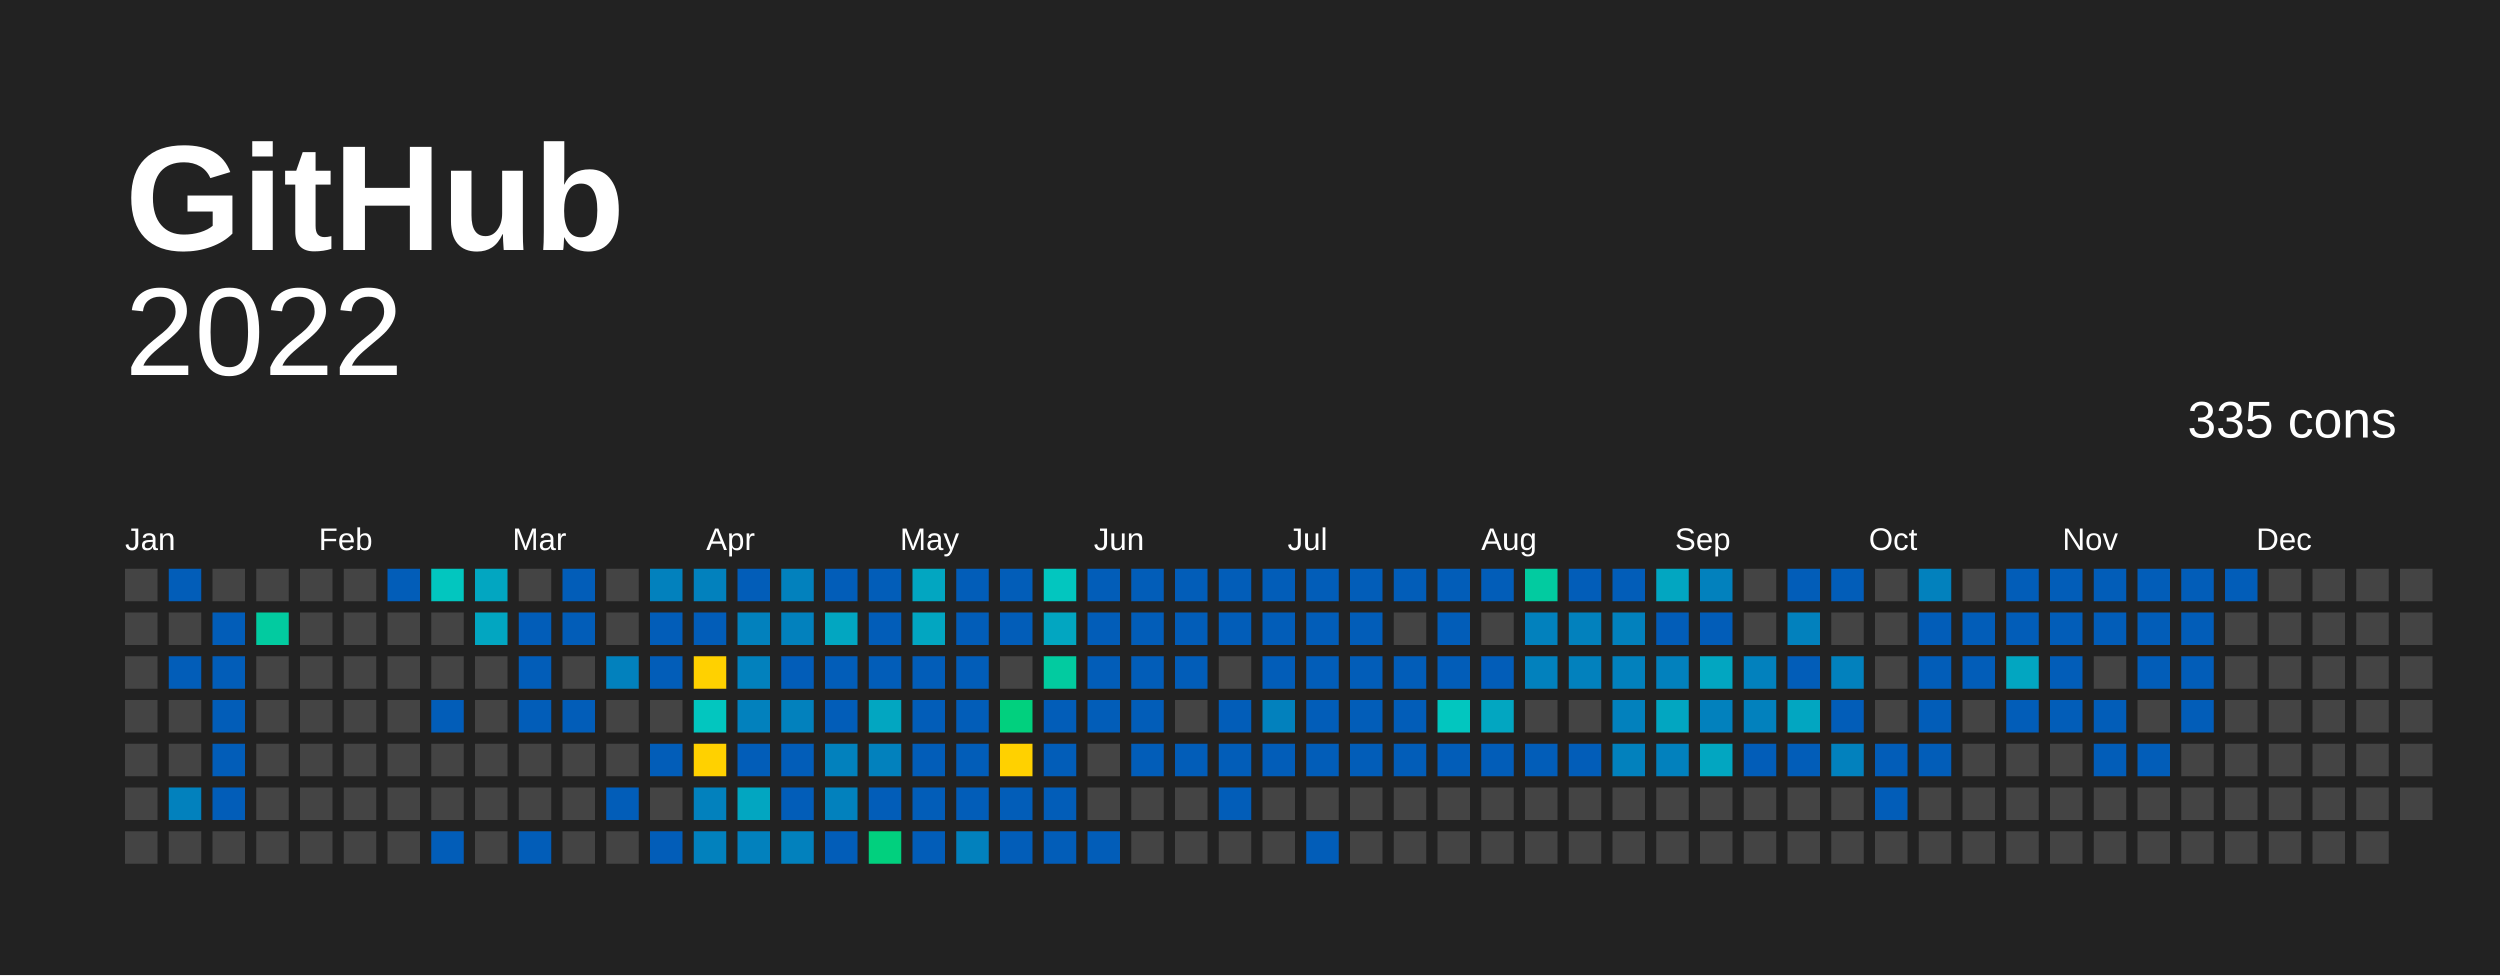
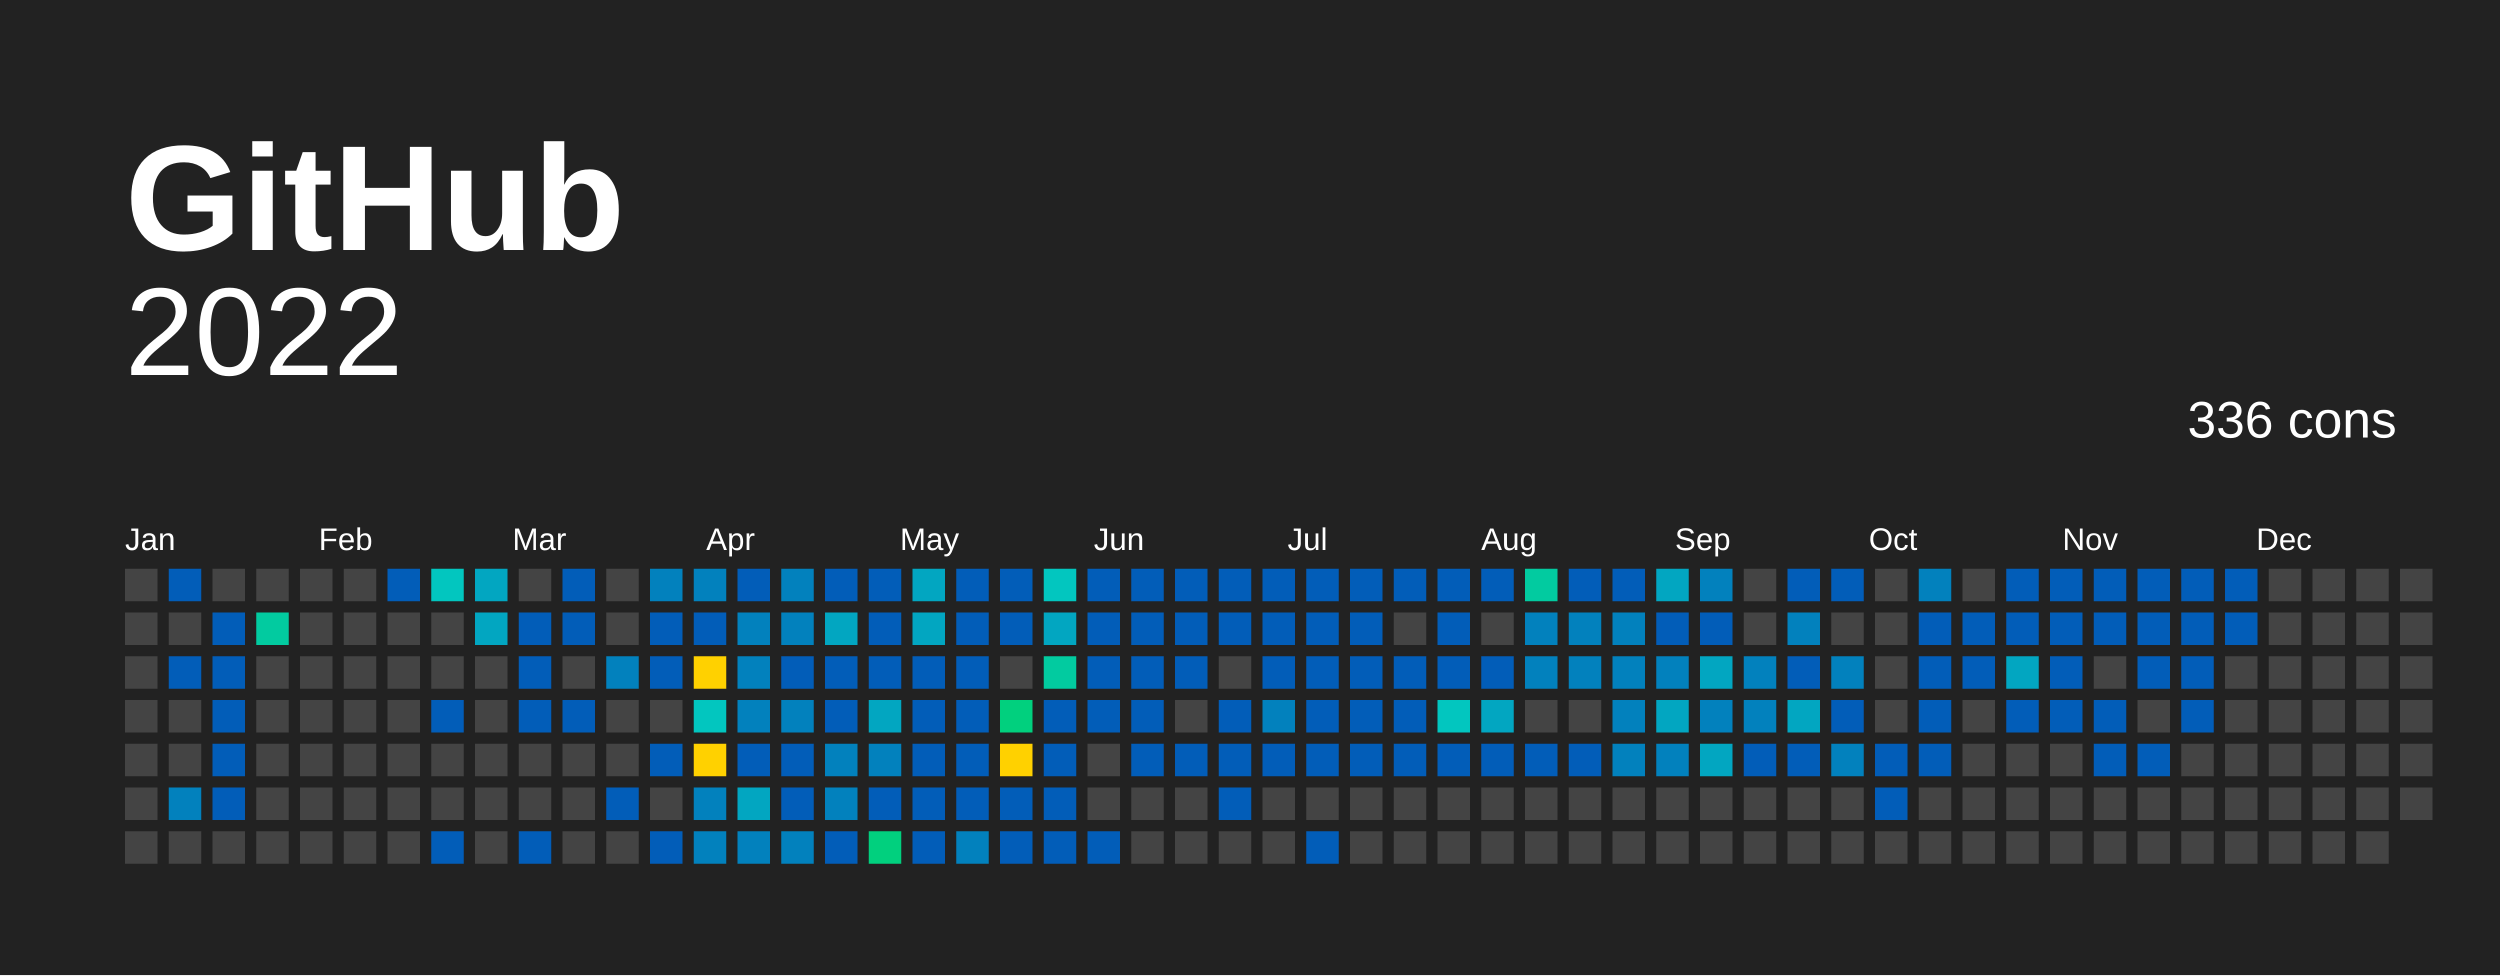
<svg xmlns="http://www.w3.org/2000/svg" baseProfile="full" height="78mm" version="1.1" viewBox="0,0,200,78" width="200mm">
  <defs />
  <rect fill="#222222" height="78" width="200" x="0" y="0" />
  <text fill="#FFFFFF" style="font-size:12px; font-family:Arial; font-weight:bold;" x="10" y="20">  GitHub</text>
  <text alignment-baseline="hanging" fill="#FFFFFF" style="font-size:10.0px; font-family:Arial;" x="10" y="30">2022</text>
-   <text alignment-baseline="hanging" fill="#FFFFFF" style="font-size:4.125px; font-family:Arial;" x="175" y="35">335 cons</text>
+   <text alignment-baseline="hanging" fill="#FFFFFF" style="font-size:4.125px; font-family:Arial;" x="175" y="35">336 cons</text>
  <text fill="#FFFFFF" style="font-size:2.5px; font-family:Arial" x="10.0" y="44">Jan</text>
  <text fill="#FFFFFF" style="font-size:2.5px; font-family:Arial" x="25.5" y="44">Feb</text>
  <text fill="#FFFFFF" style="font-size:2.5px; font-family:Arial" x="41.0" y="44">Mar</text>
  <text fill="#FFFFFF" style="font-size:2.5px; font-family:Arial" x="56.5" y="44">Apr</text>
  <text fill="#FFFFFF" style="font-size:2.5px; font-family:Arial" x="72.0" y="44">May</text>
  <text fill="#FFFFFF" style="font-size:2.5px; font-family:Arial" x="87.5" y="44">Jun</text>
  <text fill="#FFFFFF" style="font-size:2.5px; font-family:Arial" x="103.0" y="44">Jul</text>
  <text fill="#FFFFFF" style="font-size:2.5px; font-family:Arial" x="118.5" y="44">Aug</text>
  <text fill="#FFFFFF" style="font-size:2.5px; font-family:Arial" x="134.0" y="44">Sep</text>
  <text fill="#FFFFFF" style="font-size:2.5px; font-family:Arial" x="149.5" y="44">Oct</text>
  <text fill="#FFFFFF" style="font-size:2.5px; font-family:Arial" x="165.0" y="44">Nov</text>
  <text fill="#FFFFFF" style="font-size:2.5px; font-family:Arial" x="180.5" y="44">Dec</text>
  <rect fill="#444444" height="2.6" width="2.6" x="10.0" y="45.5" />
  <rect fill="#444444" height="2.6" width="2.6" x="10.0" y="49.0" />
  <rect fill="#444444" height="2.6" width="2.6" x="10.0" y="52.5" />
  <rect fill="#444444" height="2.6" width="2.6" x="10.0" y="56.0" />
  <rect fill="#444444" height="2.6" width="2.6" x="10.0" y="59.5" />
  <rect fill="#444444" height="2.6" width="2.6" x="10.0" y="63.0" />
  <rect fill="#444444" height="2.6" width="2.6" x="10.0" y="66.5" />
  <rect fill="#025db8" height="2.6" width="2.6" x="13.5" y="45.5" />
  <rect fill="#444444" height="2.6" width="2.6" x="13.5" y="49.0" />
  <rect fill="#025db8" height="2.6" width="2.6" x="13.5" y="52.5" />
  <rect fill="#444444" height="2.6" width="2.6" x="13.5" y="56.0" />
  <rect fill="#444444" height="2.6" width="2.6" x="13.5" y="59.5" />
  <rect fill="#0281bd" height="2.6" width="2.6" x="13.5" y="63.0" />
  <rect fill="#444444" height="2.6" width="2.6" x="13.5" y="66.5" />
  <rect fill="#444444" height="2.6" width="2.6" x="17.0" y="45.5" />
  <rect fill="#025db8" height="2.6" width="2.6" x="17.0" y="49.0" />
  <rect fill="#025db8" height="2.6" width="2.6" x="17.0" y="52.5" />
  <rect fill="#025db8" height="2.6" width="2.6" x="17.0" y="56.0" />
  <rect fill="#025db8" height="2.6" width="2.6" x="17.0" y="59.5" />
  <rect fill="#025db8" height="2.6" width="2.6" x="17.0" y="63.0" />
  <rect fill="#444444" height="2.6" width="2.6" x="17.0" y="66.5" />
  <rect fill="#444444" height="2.6" width="2.6" x="20.5" y="45.5" />
  <rect fill="#02cba0" height="2.6" width="2.6" x="20.5" y="49.0" />
  <rect fill="#444444" height="2.6" width="2.6" x="20.5" y="52.5" />
  <rect fill="#444444" height="2.6" width="2.6" x="20.5" y="56.0" />
  <rect fill="#444444" height="2.6" width="2.6" x="20.5" y="59.5" />
  <rect fill="#444444" height="2.6" width="2.6" x="20.5" y="63.0" />
  <rect fill="#444444" height="2.6" width="2.6" x="20.5" y="66.5" />
  <rect fill="#444444" height="2.6" width="2.6" x="24.0" y="45.5" />
  <rect fill="#444444" height="2.6" width="2.6" x="24.0" y="49.0" />
  <rect fill="#444444" height="2.6" width="2.6" x="24.0" y="52.5" />
  <rect fill="#444444" height="2.6" width="2.6" x="24.0" y="56.0" />
  <rect fill="#444444" height="2.6" width="2.6" x="24.0" y="59.5" />
  <rect fill="#444444" height="2.6" width="2.6" x="24.0" y="63.0" />
  <rect fill="#444444" height="2.6" width="2.6" x="24.0" y="66.5" />
  <rect fill="#444444" height="2.6" width="2.6" x="27.5" y="45.5" />
  <rect fill="#444444" height="2.6" width="2.6" x="27.5" y="49.0" />
  <rect fill="#444444" height="2.6" width="2.6" x="27.5" y="52.5" />
  <rect fill="#444444" height="2.6" width="2.6" x="27.5" y="56.0" />
  <rect fill="#444444" height="2.6" width="2.6" x="27.5" y="59.5" />
  <rect fill="#444444" height="2.6" width="2.6" x="27.5" y="63.0" />
  <rect fill="#444444" height="2.6" width="2.6" x="27.5" y="66.5" />
  <rect fill="#025db8" height="2.6" width="2.6" x="31.0" y="45.5" />
  <rect fill="#444444" height="2.6" width="2.6" x="31.0" y="49.0" />
  <rect fill="#444444" height="2.6" width="2.6" x="31.0" y="52.5" />
  <rect fill="#444444" height="2.6" width="2.6" x="31.0" y="56.0" />
  <rect fill="#444444" height="2.6" width="2.6" x="31.0" y="59.5" />
  <rect fill="#444444" height="2.6" width="2.6" x="31.0" y="63.0" />
  <rect fill="#444444" height="2.6" width="2.6" x="31.0" y="66.5" />
  <rect fill="#02c6bf" height="2.6" width="2.6" x="34.5" y="45.5" />
  <rect fill="#444444" height="2.6" width="2.6" x="34.5" y="49.0" />
  <rect fill="#444444" height="2.6" width="2.6" x="34.5" y="52.5" />
  <rect fill="#025db8" height="2.6" width="2.6" x="34.5" y="56.0" />
  <rect fill="#444444" height="2.6" width="2.6" x="34.5" y="59.5" />
  <rect fill="#444444" height="2.6" width="2.6" x="34.5" y="63.0" />
  <rect fill="#025db8" height="2.6" width="2.6" x="34.5" y="66.5" />
  <rect fill="#02a6c1" height="2.6" width="2.6" x="38.0" y="45.5" />
  <rect fill="#02a6c1" height="2.6" width="2.6" x="38.0" y="49.0" />
  <rect fill="#444444" height="2.6" width="2.6" x="38.0" y="52.5" />
  <rect fill="#444444" height="2.6" width="2.6" x="38.0" y="56.0" />
  <rect fill="#444444" height="2.6" width="2.6" x="38.0" y="59.5" />
  <rect fill="#444444" height="2.6" width="2.6" x="38.0" y="63.0" />
  <rect fill="#444444" height="2.6" width="2.6" x="38.0" y="66.5" />
  <rect fill="#444444" height="2.6" width="2.6" x="41.5" y="45.5" />
  <rect fill="#025db8" height="2.6" width="2.6" x="41.5" y="49.0" />
  <rect fill="#025db8" height="2.6" width="2.6" x="41.5" y="52.5" />
  <rect fill="#025db8" height="2.6" width="2.6" x="41.5" y="56.0" />
  <rect fill="#444444" height="2.6" width="2.6" x="41.5" y="59.5" />
  <rect fill="#444444" height="2.6" width="2.6" x="41.5" y="63.0" />
  <rect fill="#025db8" height="2.6" width="2.6" x="41.5" y="66.5" />
  <rect fill="#025db8" height="2.6" width="2.6" x="45.0" y="45.5" />
  <rect fill="#025db8" height="2.6" width="2.6" x="45.0" y="49.0" />
  <rect fill="#444444" height="2.6" width="2.6" x="45.0" y="52.5" />
  <rect fill="#025db8" height="2.6" width="2.6" x="45.0" y="56.0" />
  <rect fill="#444444" height="2.6" width="2.6" x="45.0" y="59.5" />
  <rect fill="#444444" height="2.6" width="2.6" x="45.0" y="63.0" />
  <rect fill="#444444" height="2.6" width="2.6" x="45.0" y="66.5" />
  <rect fill="#444444" height="2.6" width="2.6" x="48.5" y="45.5" />
  <rect fill="#444444" height="2.6" width="2.6" x="48.5" y="49.0" />
  <rect fill="#0281bd" height="2.6" width="2.6" x="48.5" y="52.5" />
  <rect fill="#444444" height="2.6" width="2.6" x="48.5" y="56.0" />
  <rect fill="#444444" height="2.6" width="2.6" x="48.5" y="59.5" />
  <rect fill="#025db8" height="2.6" width="2.6" x="48.5" y="63.0" />
  <rect fill="#444444" height="2.6" width="2.6" x="48.5" y="66.5" />
  <rect fill="#0281bd" height="2.6" width="2.6" x="52.0" y="45.5" />
  <rect fill="#025db8" height="2.6" width="2.6" x="52.0" y="49.0" />
  <rect fill="#025db8" height="2.6" width="2.6" x="52.0" y="52.5" />
  <rect fill="#444444" height="2.6" width="2.6" x="52.0" y="56.0" />
  <rect fill="#025db8" height="2.6" width="2.6" x="52.0" y="59.5" />
  <rect fill="#444444" height="2.6" width="2.6" x="52.0" y="63.0" />
  <rect fill="#025db8" height="2.6" width="2.6" x="52.0" y="66.5" />
  <rect fill="#0281bd" height="2.6" width="2.6" x="55.5" y="45.5" />
  <rect fill="#025db8" height="2.6" width="2.6" x="55.5" y="49.0" />
  <rect fill="#ffd100" height="2.6" width="2.6" x="55.5" y="52.5" />
  <rect fill="#02c6bf" height="2.6" width="2.6" x="55.5" y="56.0" />
  <rect fill="#ffd100" height="2.6" width="2.6" x="55.5" y="59.5" />
  <rect fill="#0281bd" height="2.6" width="2.6" x="55.5" y="63.0" />
  <rect fill="#0281bd" height="2.6" width="2.6" x="55.5" y="66.5" />
  <rect fill="#025db8" height="2.6" width="2.6" x="59.0" y="45.5" />
  <rect fill="#0281bd" height="2.6" width="2.6" x="59.0" y="49.0" />
  <rect fill="#0281bd" height="2.6" width="2.6" x="59.0" y="52.5" />
  <rect fill="#0281bd" height="2.6" width="2.6" x="59.0" y="56.0" />
  <rect fill="#025db8" height="2.6" width="2.6" x="59.0" y="59.5" />
  <rect fill="#02a6c1" height="2.6" width="2.6" x="59.0" y="63.0" />
  <rect fill="#0281bd" height="2.6" width="2.6" x="59.0" y="66.5" />
  <rect fill="#0281bd" height="2.6" width="2.6" x="62.5" y="45.5" />
  <rect fill="#0281bd" height="2.6" width="2.6" x="62.5" y="49.0" />
  <rect fill="#025db8" height="2.6" width="2.6" x="62.5" y="52.5" />
  <rect fill="#0281bd" height="2.6" width="2.6" x="62.5" y="56.0" />
  <rect fill="#025db8" height="2.6" width="2.6" x="62.5" y="59.5" />
  <rect fill="#025db8" height="2.6" width="2.6" x="62.5" y="63.0" />
  <rect fill="#0281bd" height="2.6" width="2.6" x="62.5" y="66.5" />
  <rect fill="#025db8" height="2.6" width="2.6" x="66.0" y="45.5" />
  <rect fill="#02a6c1" height="2.6" width="2.6" x="66.0" y="49.0" />
  <rect fill="#025db8" height="2.6" width="2.6" x="66.0" y="52.5" />
  <rect fill="#025db8" height="2.6" width="2.6" x="66.0" y="56.0" />
  <rect fill="#0281bd" height="2.6" width="2.6" x="66.0" y="59.5" />
  <rect fill="#0281bd" height="2.6" width="2.6" x="66.0" y="63.0" />
  <rect fill="#025db8" height="2.6" width="2.6" x="66.0" y="66.5" />
  <rect fill="#025db8" height="2.6" width="2.6" x="69.5" y="45.5" />
  <rect fill="#025db8" height="2.6" width="2.6" x="69.5" y="49.0" />
  <rect fill="#025db8" height="2.6" width="2.6" x="69.5" y="52.5" />
  <rect fill="#02a6c1" height="2.6" width="2.6" x="69.5" y="56.0" />
  <rect fill="#0281bd" height="2.6" width="2.6" x="69.5" y="59.5" />
  <rect fill="#025db8" height="2.6" width="2.6" x="69.5" y="63.0" />
  <rect fill="#01d07e" height="2.6" width="2.6" x="69.5" y="66.5" />
  <rect fill="#02a6c1" height="2.6" width="2.6" x="73.0" y="45.5" />
  <rect fill="#02a6c1" height="2.6" width="2.6" x="73.0" y="49.0" />
  <rect fill="#025db8" height="2.6" width="2.6" x="73.0" y="52.5" />
  <rect fill="#025db8" height="2.6" width="2.6" x="73.0" y="56.0" />
  <rect fill="#025db8" height="2.6" width="2.6" x="73.0" y="59.5" />
  <rect fill="#025db8" height="2.6" width="2.6" x="73.0" y="63.0" />
  <rect fill="#025db8" height="2.6" width="2.6" x="73.0" y="66.5" />
  <rect fill="#025db8" height="2.6" width="2.6" x="76.5" y="45.5" />
  <rect fill="#025db8" height="2.6" width="2.6" x="76.5" y="49.0" />
  <rect fill="#025db8" height="2.6" width="2.6" x="76.5" y="52.5" />
  <rect fill="#025db8" height="2.6" width="2.6" x="76.5" y="56.0" />
  <rect fill="#025db8" height="2.6" width="2.6" x="76.5" y="59.5" />
  <rect fill="#025db8" height="2.6" width="2.6" x="76.5" y="63.0" />
  <rect fill="#0281bd" height="2.6" width="2.6" x="76.5" y="66.5" />
  <rect fill="#025db8" height="2.6" width="2.6" x="80.0" y="45.5" />
  <rect fill="#025db8" height="2.6" width="2.6" x="80.0" y="49.0" />
  <rect fill="#444444" height="2.6" width="2.6" x="80.0" y="52.5" />
  <rect fill="#01d07e" height="2.6" width="2.6" x="80.0" y="56.0" />
  <rect fill="#FFD100" height="2.6" width="2.6" x="80.0" y="59.5" />
  <rect fill="#025db8" height="2.6" width="2.6" x="80.0" y="63.0" />
  <rect fill="#025db8" height="2.6" width="2.6" x="80.0" y="66.5" />
  <rect fill="#02c6bf" height="2.6" width="2.6" x="83.5" y="45.5" />
  <rect fill="#02a6c1" height="2.6" width="2.6" x="83.5" y="49.0" />
  <rect fill="#02cba0" height="2.6" width="2.6" x="83.5" y="52.5" />
  <rect fill="#025db8" height="2.6" width="2.6" x="83.5" y="56.0" />
  <rect fill="#025db8" height="2.6" width="2.6" x="83.5" y="59.5" />
  <rect fill="#025db8" height="2.6" width="2.6" x="83.5" y="63.0" />
  <rect fill="#025db8" height="2.6" width="2.6" x="83.5" y="66.5" />
  <rect fill="#025db8" height="2.6" width="2.6" x="87.0" y="45.5" />
  <rect fill="#025db8" height="2.6" width="2.6" x="87.0" y="49.0" />
  <rect fill="#025db8" height="2.6" width="2.6" x="87.0" y="52.5" />
  <rect fill="#025db8" height="2.6" width="2.6" x="87.0" y="56.0" />
  <rect fill="#444444" height="2.6" width="2.6" x="87.0" y="59.5" />
  <rect fill="#444444" height="2.6" width="2.6" x="87.0" y="63.0" />
  <rect fill="#025db8" height="2.6" width="2.6" x="87.0" y="66.5" />
  <rect fill="#025db8" height="2.6" width="2.6" x="90.5" y="45.5" />
  <rect fill="#025db8" height="2.6" width="2.6" x="90.5" y="49.0" />
  <rect fill="#025db8" height="2.6" width="2.6" x="90.5" y="52.5" />
  <rect fill="#025db8" height="2.6" width="2.6" x="90.5" y="56.0" />
  <rect fill="#025db8" height="2.6" width="2.6" x="90.5" y="59.5" />
  <rect fill="#444444" height="2.6" width="2.6" x="90.5" y="63.0" />
  <rect fill="#444444" height="2.6" width="2.6" x="90.5" y="66.5" />
  <rect fill="#025db8" height="2.6" width="2.6" x="94.0" y="45.5" />
  <rect fill="#025db8" height="2.6" width="2.6" x="94.0" y="49.0" />
  <rect fill="#025db8" height="2.6" width="2.6" x="94.0" y="52.5" />
  <rect fill="#444444" height="2.6" width="2.6" x="94.0" y="56.0" />
  <rect fill="#025db8" height="2.6" width="2.6" x="94.0" y="59.5" />
  <rect fill="#444444" height="2.6" width="2.6" x="94.0" y="63.0" />
  <rect fill="#444444" height="2.6" width="2.6" x="94.0" y="66.5" />
  <rect fill="#025db8" height="2.6" width="2.6" x="97.5" y="45.5" />
  <rect fill="#025db8" height="2.6" width="2.6" x="97.5" y="49.0" />
  <rect fill="#444444" height="2.6" width="2.6" x="97.5" y="52.5" />
  <rect fill="#025db8" height="2.6" width="2.6" x="97.5" y="56.0" />
  <rect fill="#025db8" height="2.6" width="2.6" x="97.5" y="59.5" />
  <rect fill="#025db8" height="2.6" width="2.6" x="97.5" y="63.0" />
  <rect fill="#444444" height="2.6" width="2.6" x="97.5" y="66.5" />
  <rect fill="#025db8" height="2.6" width="2.6" x="101.0" y="45.5" />
  <rect fill="#025db8" height="2.6" width="2.6" x="101.0" y="49.0" />
  <rect fill="#025db8" height="2.6" width="2.6" x="101.0" y="52.5" />
  <rect fill="#0281bd" height="2.6" width="2.6" x="101.0" y="56.0" />
  <rect fill="#025db8" height="2.6" width="2.6" x="101.0" y="59.5" />
  <rect fill="#444444" height="2.6" width="2.6" x="101.0" y="63.0" />
  <rect fill="#444444" height="2.6" width="2.6" x="101.0" y="66.5" />
  <rect fill="#025db8" height="2.6" width="2.6" x="104.5" y="45.5" />
  <rect fill="#025db8" height="2.6" width="2.6" x="104.5" y="49.0" />
  <rect fill="#025db8" height="2.6" width="2.6" x="104.5" y="52.5" />
  <rect fill="#025db8" height="2.6" width="2.6" x="104.5" y="56.0" />
  <rect fill="#025db8" height="2.6" width="2.6" x="104.5" y="59.5" />
  <rect fill="#444444" height="2.6" width="2.6" x="104.5" y="63.0" />
  <rect fill="#025db8" height="2.6" width="2.6" x="104.5" y="66.5" />
  <rect fill="#025db8" height="2.6" width="2.6" x="108.0" y="45.5" />
  <rect fill="#025db8" height="2.6" width="2.6" x="108.0" y="49.0" />
  <rect fill="#025db8" height="2.6" width="2.6" x="108.0" y="52.5" />
  <rect fill="#025db8" height="2.6" width="2.6" x="108.0" y="56.0" />
  <rect fill="#025db8" height="2.6" width="2.6" x="108.0" y="59.5" />
  <rect fill="#444444" height="2.6" width="2.6" x="108.0" y="63.0" />
  <rect fill="#444444" height="2.6" width="2.6" x="108.0" y="66.5" />
  <rect fill="#025db8" height="2.6" width="2.6" x="111.5" y="45.5" />
  <rect fill="#444444" height="2.6" width="2.6" x="111.5" y="49.0" />
  <rect fill="#025db8" height="2.6" width="2.6" x="111.5" y="52.5" />
  <rect fill="#025db8" height="2.6" width="2.6" x="111.5" y="56.0" />
  <rect fill="#025db8" height="2.6" width="2.6" x="111.5" y="59.5" />
  <rect fill="#444444" height="2.6" width="2.6" x="111.5" y="63.0" />
  <rect fill="#444444" height="2.6" width="2.6" x="111.5" y="66.5" />
  <rect fill="#025db8" height="2.6" width="2.6" x="115.0" y="45.5" />
  <rect fill="#025db8" height="2.6" width="2.6" x="115.0" y="49.0" />
  <rect fill="#025db8" height="2.6" width="2.6" x="115.0" y="52.5" />
  <rect fill="#02c6bf" height="2.6" width="2.6" x="115.0" y="56.0" />
  <rect fill="#025db8" height="2.6" width="2.6" x="115.0" y="59.5" />
  <rect fill="#444444" height="2.6" width="2.6" x="115.0" y="63.0" />
  <rect fill="#444444" height="2.6" width="2.6" x="115.0" y="66.5" />
  <rect fill="#025db8" height="2.6" width="2.6" x="118.5" y="45.5" />
  <rect fill="#444444" height="2.6" width="2.6" x="118.5" y="49.0" />
  <rect fill="#025db8" height="2.6" width="2.6" x="118.5" y="52.5" />
  <rect fill="#02a6c1" height="2.6" width="2.6" x="118.5" y="56.0" />
  <rect fill="#025db8" height="2.6" width="2.6" x="118.5" y="59.5" />
  <rect fill="#444444" height="2.6" width="2.6" x="118.5" y="63.0" />
  <rect fill="#444444" height="2.6" width="2.6" x="118.5" y="66.5" />
  <rect fill="#02cba0" height="2.6" width="2.6" x="122.0" y="45.5" />
  <rect fill="#0281bd" height="2.6" width="2.6" x="122.0" y="49.0" />
  <rect fill="#0281bd" height="2.6" width="2.6" x="122.0" y="52.5" />
  <rect fill="#444444" height="2.6" width="2.6" x="122.0" y="56.0" />
  <rect fill="#025db8" height="2.6" width="2.6" x="122.0" y="59.5" />
  <rect fill="#444444" height="2.6" width="2.6" x="122.0" y="63.0" />
  <rect fill="#444444" height="2.6" width="2.6" x="122.0" y="66.5" />
  <rect fill="#025db8" height="2.6" width="2.6" x="125.5" y="45.5" />
  <rect fill="#0281bd" height="2.6" width="2.6" x="125.5" y="49.0" />
  <rect fill="#0281bd" height="2.6" width="2.6" x="125.5" y="52.5" />
  <rect fill="#444444" height="2.6" width="2.6" x="125.5" y="56.0" />
  <rect fill="#025db8" height="2.6" width="2.6" x="125.5" y="59.5" />
  <rect fill="#444444" height="2.6" width="2.6" x="125.5" y="63.0" />
  <rect fill="#444444" height="2.6" width="2.6" x="125.5" y="66.5" />
  <rect fill="#025db8" height="2.6" width="2.6" x="129.0" y="45.5" />
  <rect fill="#0281bd" height="2.6" width="2.6" x="129.0" y="49.0" />
  <rect fill="#0281bd" height="2.6" width="2.6" x="129.0" y="52.5" />
  <rect fill="#0281bd" height="2.6" width="2.6" x="129.0" y="56.0" />
  <rect fill="#0281bd" height="2.6" width="2.6" x="129.0" y="59.5" />
  <rect fill="#444444" height="2.6" width="2.6" x="129.0" y="63.0" />
  <rect fill="#444444" height="2.6" width="2.6" x="129.0" y="66.5" />
  <rect fill="#02a6c1" height="2.6" width="2.6" x="132.5" y="45.5" />
  <rect fill="#025db8" height="2.6" width="2.6" x="132.5" y="49.0" />
  <rect fill="#0281bd" height="2.6" width="2.6" x="132.5" y="52.5" />
  <rect fill="#02a6c1" height="2.6" width="2.6" x="132.5" y="56.0" />
  <rect fill="#0281bd" height="2.6" width="2.6" x="132.5" y="59.5" />
  <rect fill="#444444" height="2.6" width="2.6" x="132.5" y="63.0" />
  <rect fill="#444444" height="2.6" width="2.6" x="132.5" y="66.5" />
  <rect fill="#0281bd" height="2.6" width="2.6" x="136.0" y="45.5" />
  <rect fill="#025db8" height="2.6" width="2.6" x="136.0" y="49.0" />
  <rect fill="#02a6c1" height="2.6" width="2.6" x="136.0" y="52.5" />
  <rect fill="#0281bd" height="2.6" width="2.6" x="136.0" y="56.0" />
  <rect fill="#02a6c1" height="2.6" width="2.6" x="136.0" y="59.5" />
  <rect fill="#444444" height="2.6" width="2.6" x="136.0" y="63.0" />
  <rect fill="#444444" height="2.6" width="2.6" x="136.0" y="66.5" />
  <rect fill="#444444" height="2.6" width="2.6" x="139.5" y="45.5" />
  <rect fill="#444444" height="2.6" width="2.6" x="139.5" y="49.0" />
  <rect fill="#0281bd" height="2.6" width="2.6" x="139.5" y="52.5" />
  <rect fill="#0281bd" height="2.6" width="2.6" x="139.5" y="56.0" />
  <rect fill="#025db8" height="2.6" width="2.6" x="139.5" y="59.5" />
  <rect fill="#444444" height="2.6" width="2.6" x="139.5" y="63.0" />
  <rect fill="#444444" height="2.6" width="2.6" x="139.5" y="66.5" />
  <rect fill="#025db8" height="2.6" width="2.6" x="143.0" y="45.5" />
  <rect fill="#0281bd" height="2.6" width="2.6" x="143.0" y="49.0" />
  <rect fill="#025db8" height="2.6" width="2.6" x="143.0" y="52.5" />
  <rect fill="#02a6c1" height="2.6" width="2.6" x="143.0" y="56.0" />
  <rect fill="#025db8" height="2.6" width="2.6" x="143.0" y="59.5" />
  <rect fill="#444444" height="2.6" width="2.6" x="143.0" y="63.0" />
  <rect fill="#444444" height="2.6" width="2.6" x="143.0" y="66.5" />
  <rect fill="#025db8" height="2.6" width="2.6" x="146.5" y="45.5" />
  <rect fill="#444444" height="2.6" width="2.6" x="146.5" y="49.0" />
  <rect fill="#0281bd" height="2.6" width="2.6" x="146.5" y="52.5" />
  <rect fill="#025db8" height="2.6" width="2.6" x="146.5" y="56.0" />
  <rect fill="#0281bd" height="2.6" width="2.6" x="146.5" y="59.5" />
  <rect fill="#444444" height="2.6" width="2.6" x="146.5" y="63.0" />
  <rect fill="#444444" height="2.6" width="2.6" x="146.5" y="66.5" />
  <rect fill="#444444" height="2.6" width="2.6" x="150.0" y="45.5" />
  <rect fill="#444444" height="2.6" width="2.6" x="150.0" y="49.0" />
  <rect fill="#444444" height="2.6" width="2.6" x="150.0" y="52.5" />
  <rect fill="#444444" height="2.6" width="2.6" x="150.0" y="56.0" />
  <rect fill="#025db8" height="2.6" width="2.6" x="150.0" y="59.5" />
  <rect fill="#025db8" height="2.6" width="2.6" x="150.0" y="63.0" />
  <rect fill="#444444" height="2.6" width="2.6" x="150.0" y="66.5" />
  <rect fill="#0281bd" height="2.6" width="2.6" x="153.5" y="45.5" />
  <rect fill="#025db8" height="2.6" width="2.6" x="153.5" y="49.0" />
  <rect fill="#025db8" height="2.6" width="2.6" x="153.5" y="52.5" />
  <rect fill="#025db8" height="2.6" width="2.6" x="153.5" y="56.0" />
  <rect fill="#025db8" height="2.6" width="2.6" x="153.5" y="59.5" />
  <rect fill="#444444" height="2.6" width="2.6" x="153.5" y="63.0" />
  <rect fill="#444444" height="2.6" width="2.6" x="153.5" y="66.5" />
  <rect fill="#444444" height="2.6" width="2.6" x="157.0" y="45.5" />
  <rect fill="#025db8" height="2.6" width="2.6" x="157.0" y="49.0" />
  <rect fill="#025db8" height="2.6" width="2.6" x="157.0" y="52.5" />
  <rect fill="#444444" height="2.6" width="2.6" x="157.0" y="56.0" />
  <rect fill="#444444" height="2.6" width="2.6" x="157.0" y="59.5" />
  <rect fill="#444444" height="2.6" width="2.6" x="157.0" y="63.0" />
  <rect fill="#444444" height="2.6" width="2.6" x="157.0" y="66.5" />
  <rect fill="#025db8" height="2.6" width="2.6" x="160.5" y="45.5" />
  <rect fill="#025db8" height="2.6" width="2.6" x="160.5" y="49.0" />
  <rect fill="#02a6c1" height="2.6" width="2.6" x="160.5" y="52.5" />
  <rect fill="#025db8" height="2.6" width="2.6" x="160.5" y="56.0" />
  <rect fill="#444444" height="2.6" width="2.6" x="160.5" y="59.5" />
  <rect fill="#444444" height="2.6" width="2.6" x="160.5" y="63.0" />
  <rect fill="#444444" height="2.6" width="2.6" x="160.5" y="66.5" />
  <rect fill="#025db8" height="2.6" width="2.6" x="164.0" y="45.5" />
  <rect fill="#025db8" height="2.6" width="2.6" x="164.0" y="49.0" />
  <rect fill="#025db8" height="2.6" width="2.6" x="164.0" y="52.5" />
  <rect fill="#025db8" height="2.6" width="2.6" x="164.0" y="56.0" />
  <rect fill="#444444" height="2.6" width="2.6" x="164.0" y="59.5" />
  <rect fill="#444444" height="2.6" width="2.6" x="164.0" y="63.0" />
  <rect fill="#444444" height="2.6" width="2.6" x="164.0" y="66.5" />
  <rect fill="#025db8" height="2.6" width="2.6" x="167.5" y="45.5" />
  <rect fill="#025db8" height="2.6" width="2.6" x="167.5" y="49.0" />
  <rect fill="#444444" height="2.6" width="2.6" x="167.5" y="52.5" />
  <rect fill="#025db8" height="2.6" width="2.6" x="167.5" y="56.0" />
  <rect fill="#025db8" height="2.6" width="2.6" x="167.5" y="59.5" />
  <rect fill="#444444" height="2.6" width="2.6" x="167.5" y="63.0" />
  <rect fill="#444444" height="2.6" width="2.6" x="167.5" y="66.5" />
  <rect fill="#025db8" height="2.6" width="2.6" x="171.0" y="45.5" />
  <rect fill="#025db8" height="2.6" width="2.6" x="171.0" y="49.0" />
  <rect fill="#025db8" height="2.6" width="2.6" x="171.0" y="52.5" />
  <rect fill="#444444" height="2.6" width="2.6" x="171.0" y="56.0" />
  <rect fill="#025db8" height="2.6" width="2.6" x="171.0" y="59.5" />
  <rect fill="#444444" height="2.6" width="2.6" x="171.0" y="63.0" />
  <rect fill="#444444" height="2.6" width="2.6" x="171.0" y="66.5" />
  <rect fill="#025db8" height="2.6" width="2.6" x="174.5" y="45.5" />
  <rect fill="#025db8" height="2.6" width="2.6" x="174.5" y="49.0" />
  <rect fill="#025db8" height="2.6" width="2.6" x="174.5" y="52.5" />
  <rect fill="#025db8" height="2.6" width="2.6" x="174.5" y="56.0" />
  <rect fill="#444444" height="2.6" width="2.6" x="174.5" y="59.5" />
  <rect fill="#444444" height="2.6" width="2.6" x="174.5" y="63.0" />
  <rect fill="#444444" height="2.6" width="2.6" x="174.5" y="66.5" />
  <rect fill="#025db8" height="2.6" width="2.6" x="178.0" y="45.5" />
-   <rect fill="#444444" height="2.6" width="2.6" x="178.0" y="49.0" />
+   <rect fill="#025db8" height="2.6" width="2.6" x="178.0" y="49.0" />
  <rect fill="#444444" height="2.6" width="2.6" x="178.0" y="52.5" />
  <rect fill="#444444" height="2.6" width="2.6" x="178.0" y="56.0" />
  <rect fill="#444444" height="2.6" width="2.6" x="178.0" y="59.5" />
  <rect fill="#444444" height="2.6" width="2.6" x="178.0" y="63.0" />
  <rect fill="#444444" height="2.6" width="2.6" x="178.0" y="66.5" />
  <rect fill="#444444" height="2.6" width="2.6" x="181.5" y="45.5" />
  <rect fill="#444444" height="2.6" width="2.6" x="181.5" y="49.0" />
  <rect fill="#444444" height="2.6" width="2.6" x="181.5" y="52.5" />
  <rect fill="#444444" height="2.6" width="2.6" x="181.5" y="56.0" />
  <rect fill="#444444" height="2.6" width="2.6" x="181.5" y="59.5" />
  <rect fill="#444444" height="2.6" width="2.6" x="181.5" y="63.0" />
  <rect fill="#444444" height="2.6" width="2.6" x="181.5" y="66.5" />
  <rect fill="#444444" height="2.6" width="2.6" x="185.0" y="45.5" />
  <rect fill="#444444" height="2.6" width="2.6" x="185.0" y="49.0" />
  <rect fill="#444444" height="2.6" width="2.6" x="185.0" y="52.5" />
  <rect fill="#444444" height="2.6" width="2.6" x="185.0" y="56.0" />
  <rect fill="#444444" height="2.6" width="2.6" x="185.0" y="59.5" />
  <rect fill="#444444" height="2.6" width="2.6" x="185.0" y="63.0" />
  <rect fill="#444444" height="2.6" width="2.6" x="185.0" y="66.5" />
  <rect fill="#444444" height="2.6" width="2.6" x="188.5" y="45.5" />
  <rect fill="#444444" height="2.6" width="2.6" x="188.5" y="49.0" />
  <rect fill="#444444" height="2.6" width="2.6" x="188.5" y="52.5" />
  <rect fill="#444444" height="2.6" width="2.6" x="188.5" y="56.0" />
  <rect fill="#444444" height="2.6" width="2.6" x="188.5" y="59.5" />
  <rect fill="#444444" height="2.6" width="2.6" x="188.5" y="63.0" />
  <rect fill="#444444" height="2.6" width="2.6" x="188.5" y="66.5" />
  <rect fill="#444444" height="2.6" width="2.6" x="192.0" y="45.5" />
  <rect fill="#444444" height="2.6" width="2.6" x="192.0" y="49.0" />
  <rect fill="#444444" height="2.6" width="2.6" x="192.0" y="52.5" />
  <rect fill="#444444" height="2.6" width="2.6" x="192.0" y="56.0" />
  <rect fill="#444444" height="2.6" width="2.6" x="192.0" y="59.5" />
  <rect fill="#444444" height="2.6" width="2.6" x="192.0" y="63.0" />
</svg>
